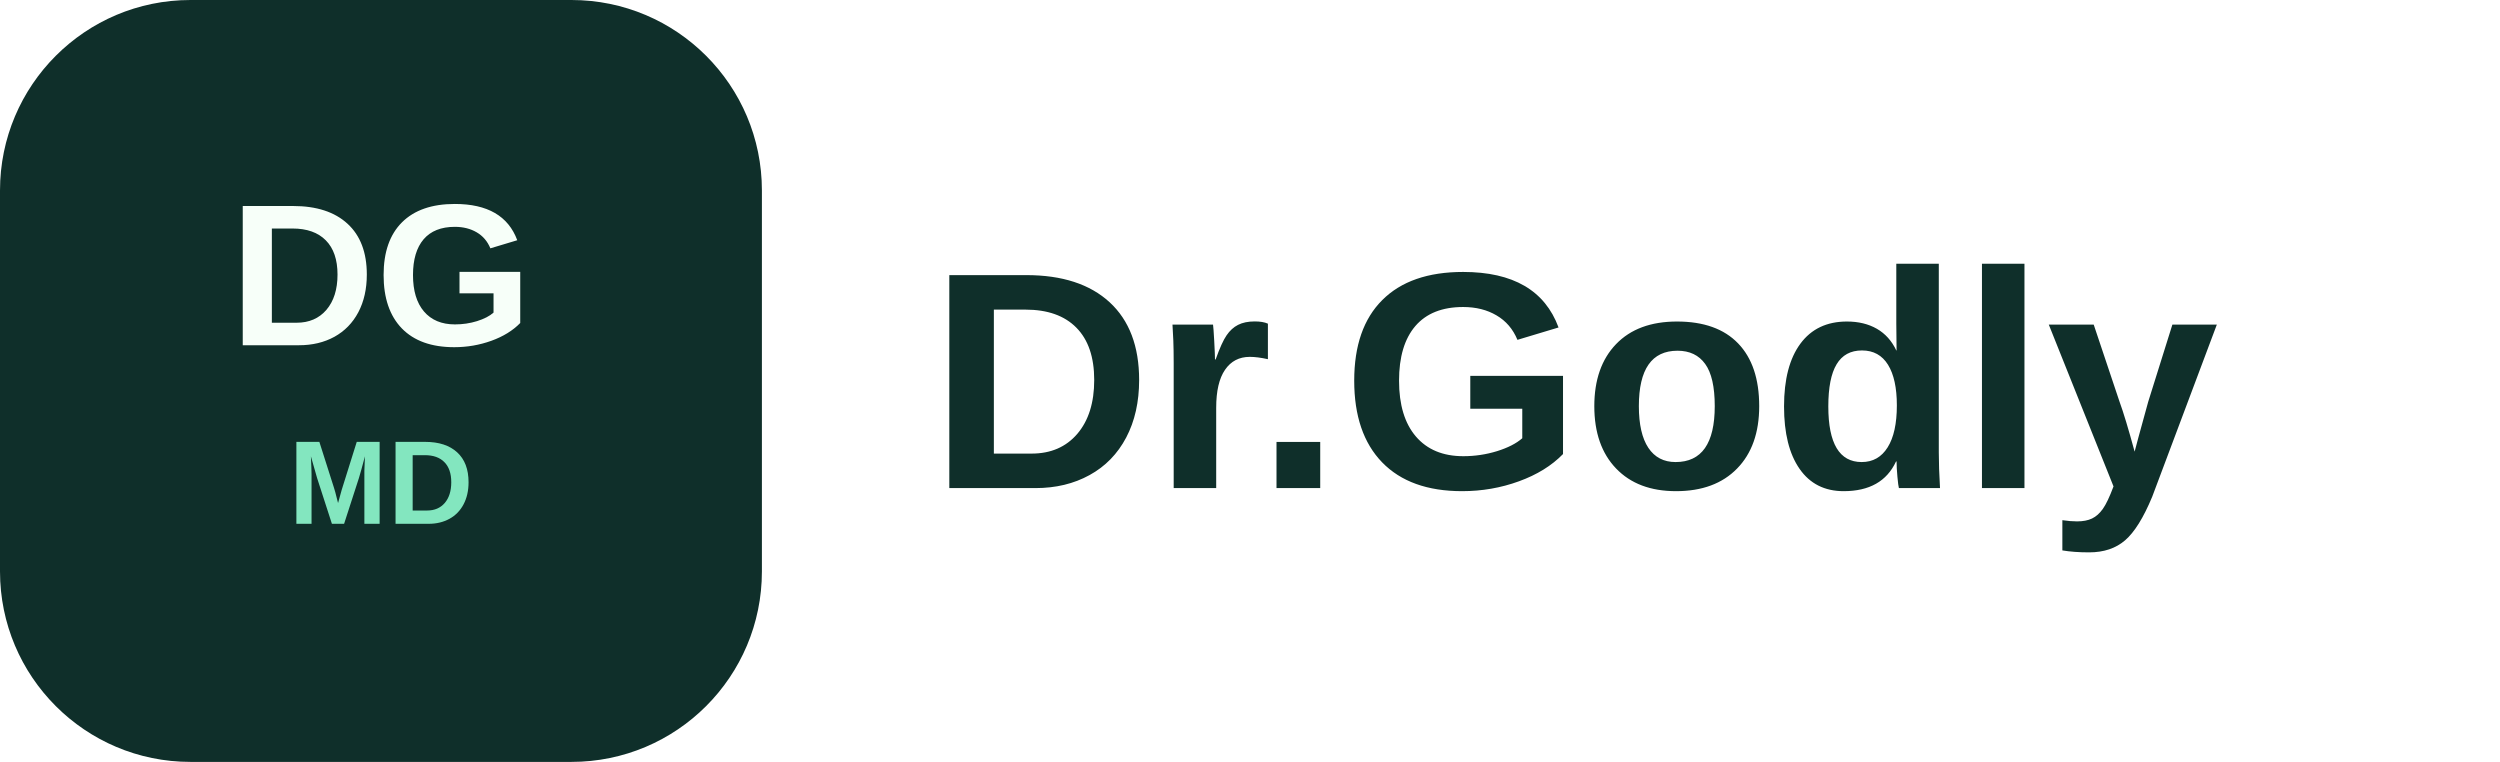
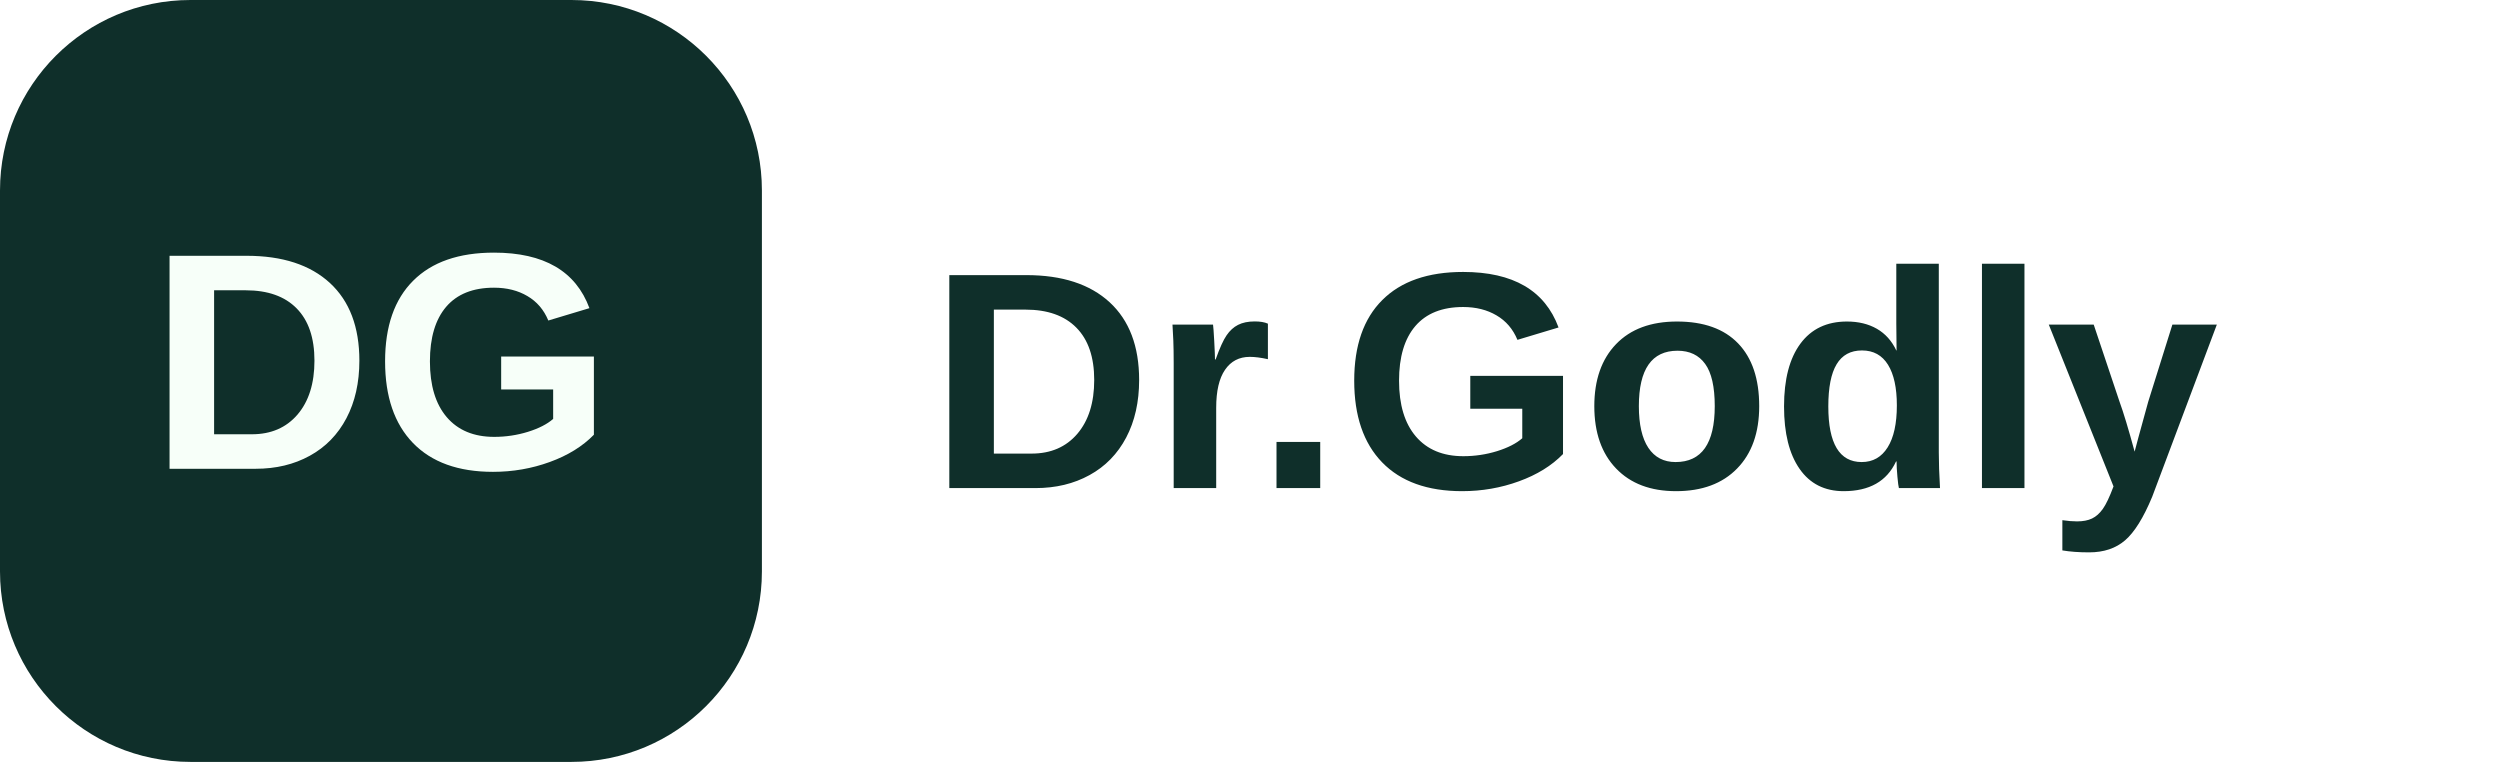
<svg xmlns="http://www.w3.org/2000/svg" width="420" height="128" viewBox="0 0 420 128" fill="none">
  <rect width="128" height="128" rx="32" fill="#0F2F2A" />
-   <text x="64" y="58" text-anchor="middle" font-family="Arial, Helvetica, sans-serif" font-size="34" font-weight="900" fill="#F7FFF9">DG</text>
-   <text x="64" y="88" text-anchor="middle" font-family="Arial, Helvetica, sans-serif" font-size="20" font-weight="900" fill="#83E6BF">MD</text>
+   <text x="64" y="64" text-anchor="middle" dominant-baseline="middle" font-family="Arial, Helvetica, sans-serif" font-size="52" font-weight="900" fill="#F7FFF9">DG</text>
  <text x="156" y="82" font-family="Arial, Helvetica, sans-serif" font-size="52" font-weight="900" fill="#0F2F2A">Dr.Godly</text>
</svg>
